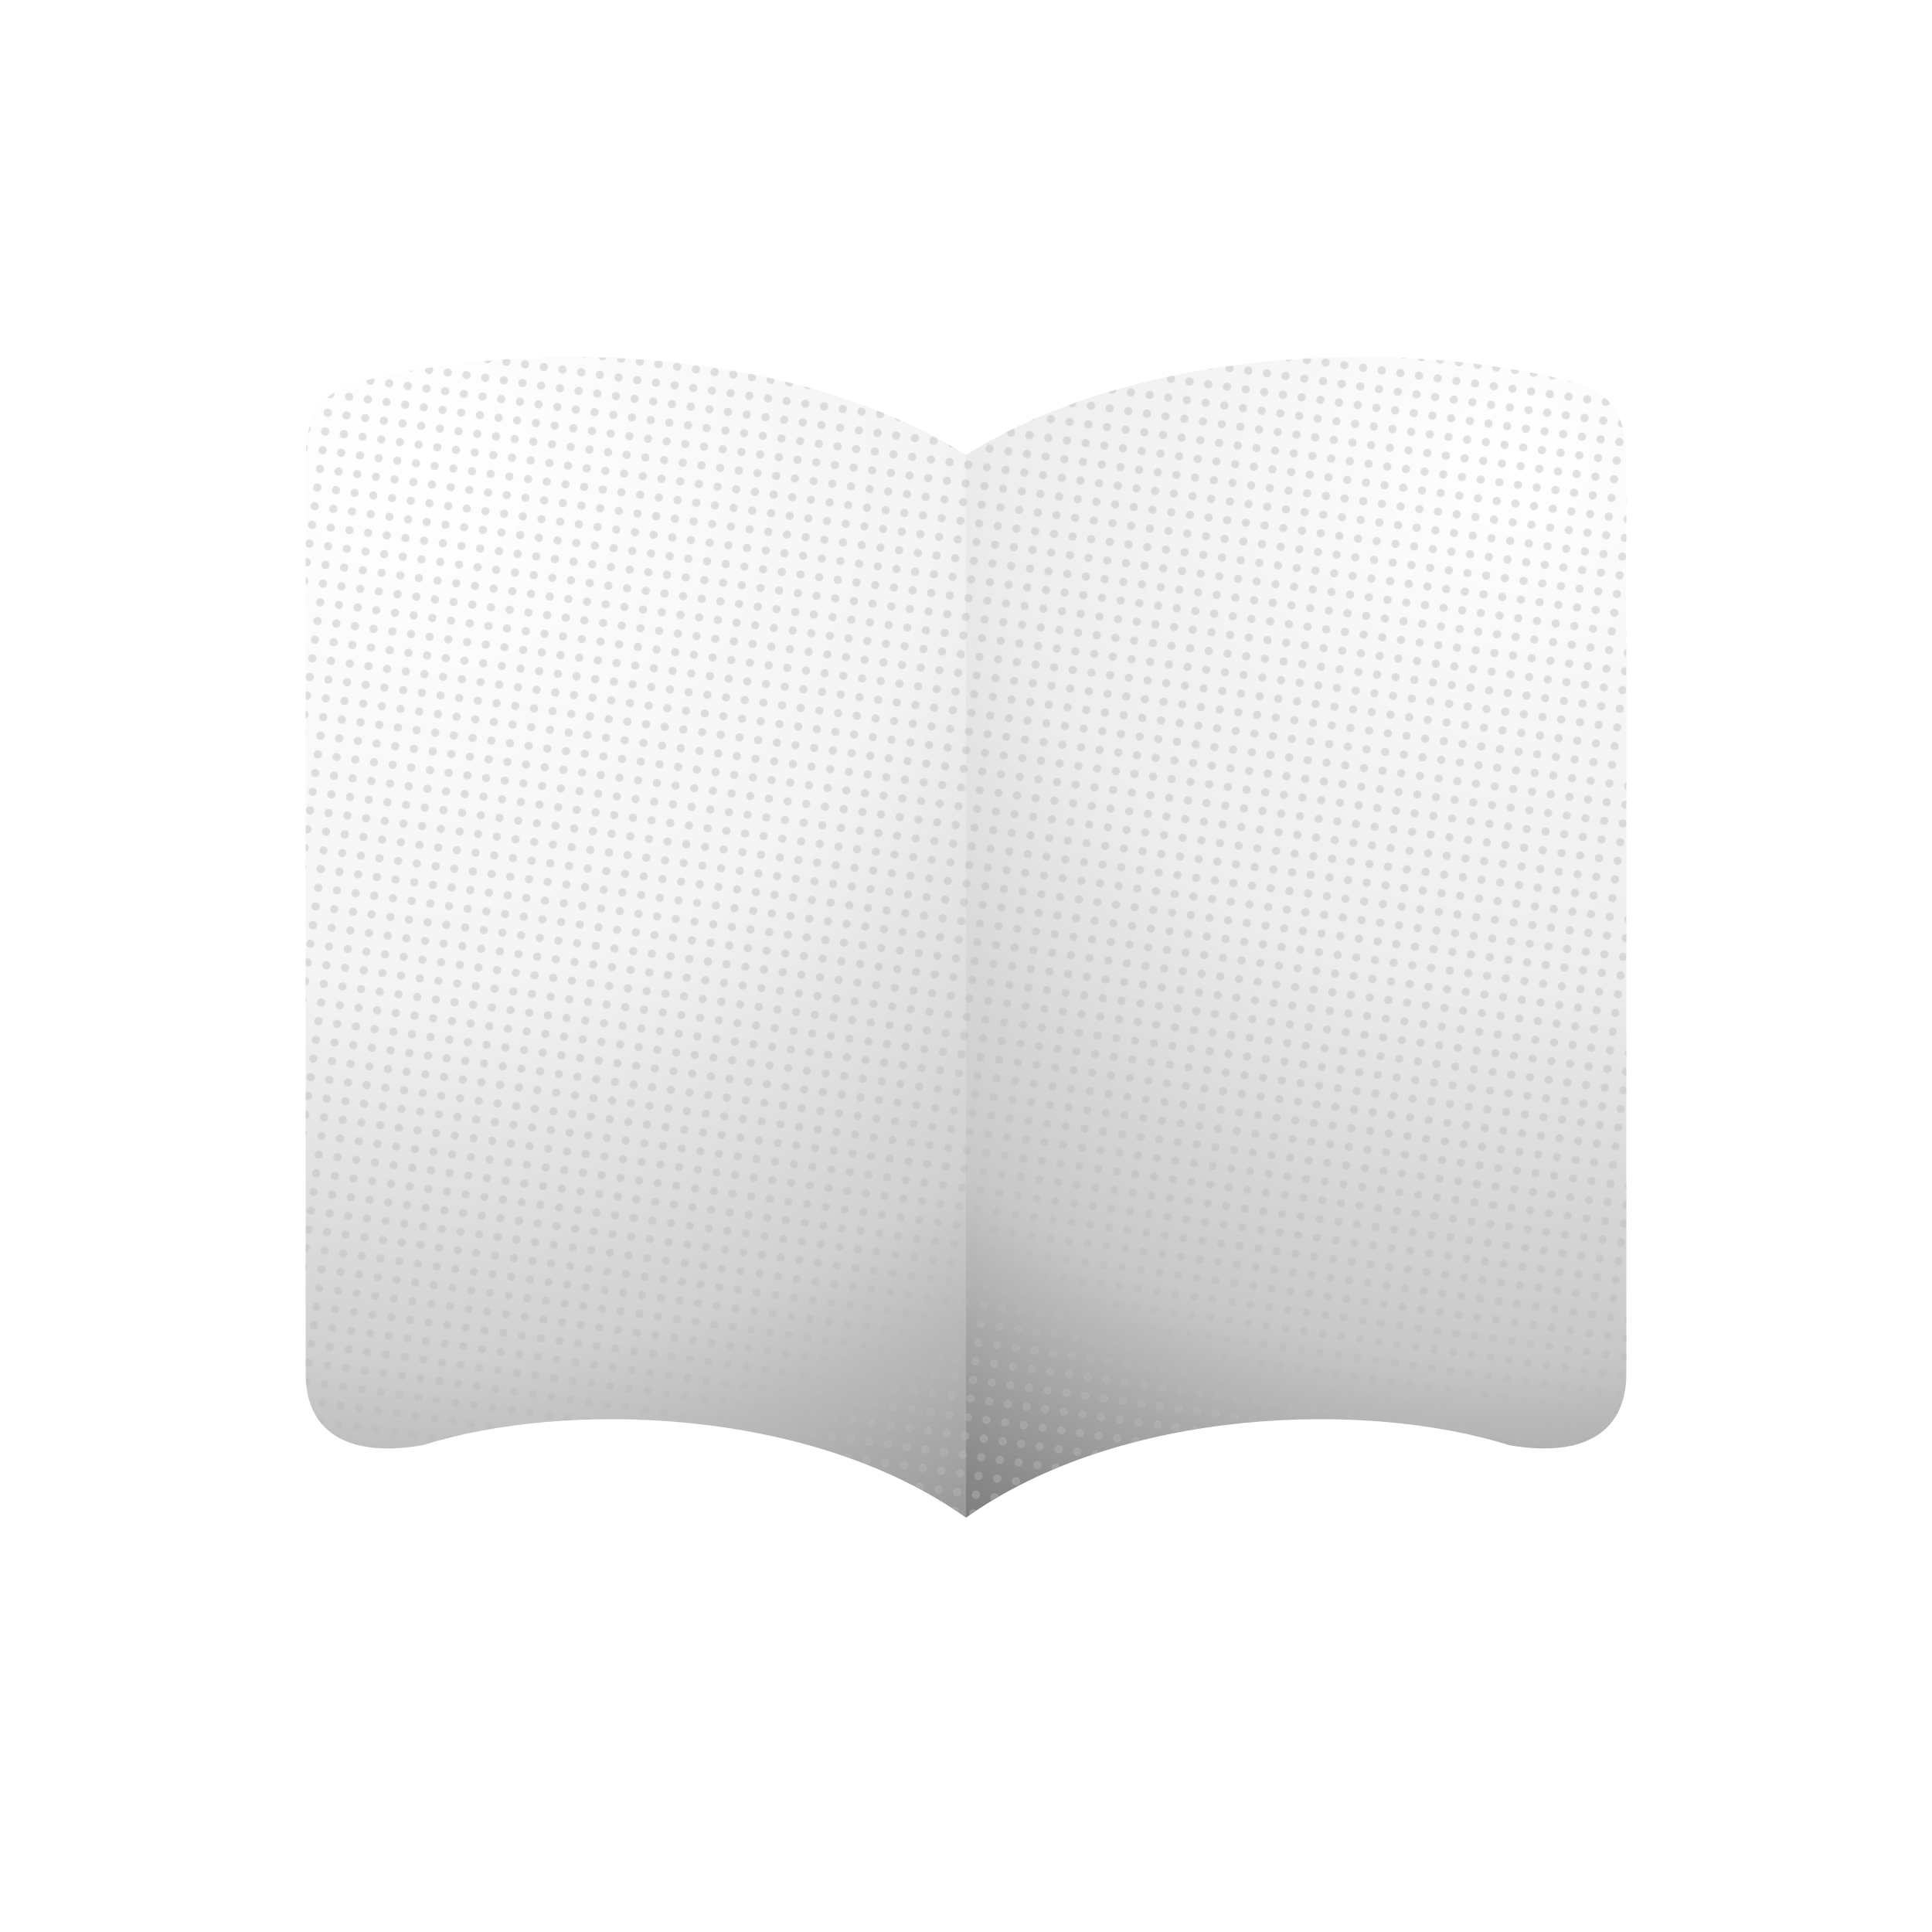
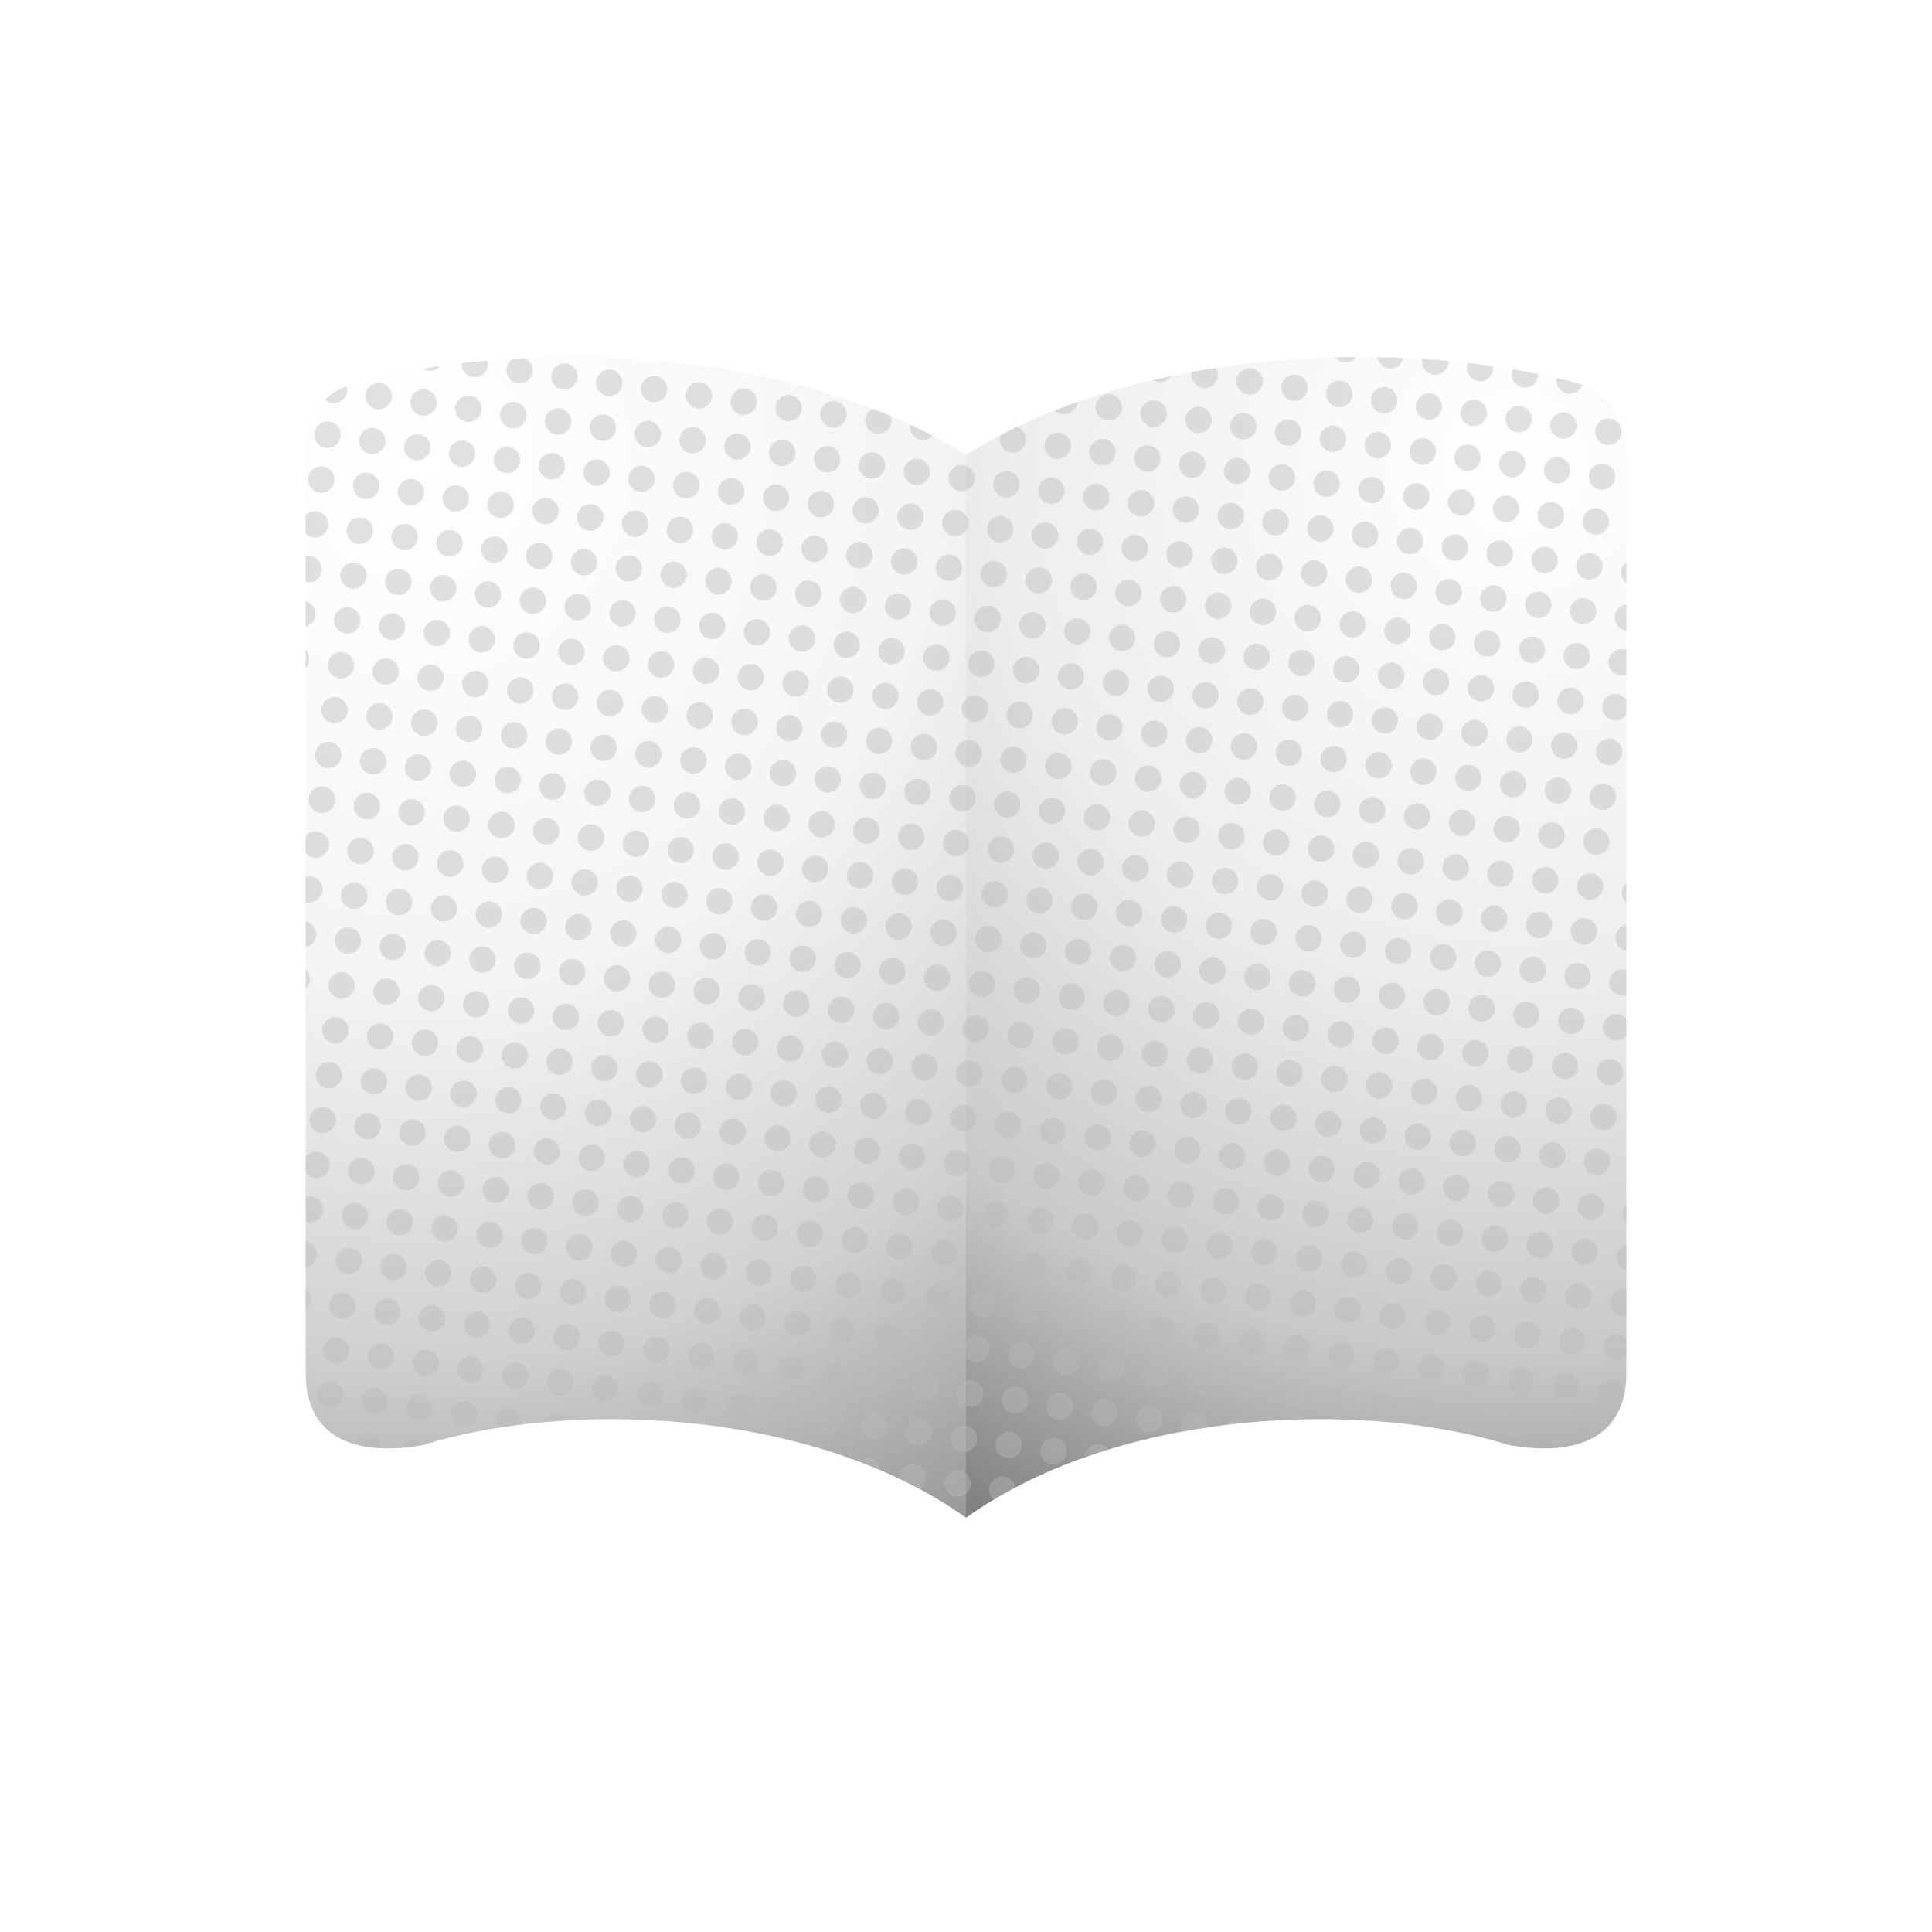
<svg xmlns="http://www.w3.org/2000/svg" width="1024" height="1024" viewBox="0 0 1024 1024">
  <defs>
    <radialGradient id="leftPage" cx="220" cy="245" r="660" fx="220" fy="245" gradientUnits="userSpaceOnUse">
      <stop offset="0" stop-color="#FFFFFF" />
      <stop offset="0.42" stop-color="#F4F4F4" />
      <stop offset="0.72" stop-color="#D0D0D0" />
      <stop offset="1" stop-color="#8E8E8E" />
    </radialGradient>
    <radialGradient id="rightPage" cx="804" cy="245" r="660" fx="804" fy="245" gradientUnits="userSpaceOnUse">
      <stop offset="0" stop-color="#FFFFFF" />
      <stop offset="0.42" stop-color="#EDEDED" />
      <stop offset="0.72" stop-color="#C8C8C8" />
      <stop offset="1" stop-color="#707070" />
    </radialGradient>
-     <pattern id="pageTone" width="10" height="10" patternUnits="userSpaceOnUse" patternTransform="rotate(8)">
-       <circle cx="2.5" cy="2.5" r="2.2" fill="#B8B8B8" />
+     <pattern id="pageTone" width="24" height="24" patternUnits="userSpaceOnUse" patternTransform="rotate(8)">
+       <circle cx="12" cy="12" r="7" fill="#B8B8B8" />
    </pattern>
  </defs>
  <path d="M512 241.2 C425 186 288 178 192 202 C166 208.5 162 224 162 246 V728 C162 758 183 773 224 766 C300 742 430 746 512 804.4 V241.2 Z" fill="url(#leftPage)" />
  <path d="M512 241.2 C599 186 736 178 832 202 C858 208.5 862 224 862 246 V728 C862 758 841 773 800 766 C724 742 594 746 512 804.4 V241.2 Z" fill="url(#rightPage)" />
  <path d="M512 241.2 C425 186 288 178 192 202 C166 208.5 162 224 162 246 V728 C162 758 183 773 224 766 C300 742 430 746 512 804.4 V241.2 Z" fill="url(#pageTone)" opacity="0.42" />
  <path d="M512 241.2 C599 186 736 178 832 202 C858 208.5 862 224 862 246 V728 C862 758 841 773 800 766 C724 742 594 746 512 804.4 V241.2 Z" fill="url(#pageTone)" opacity="0.42" />
</svg>
